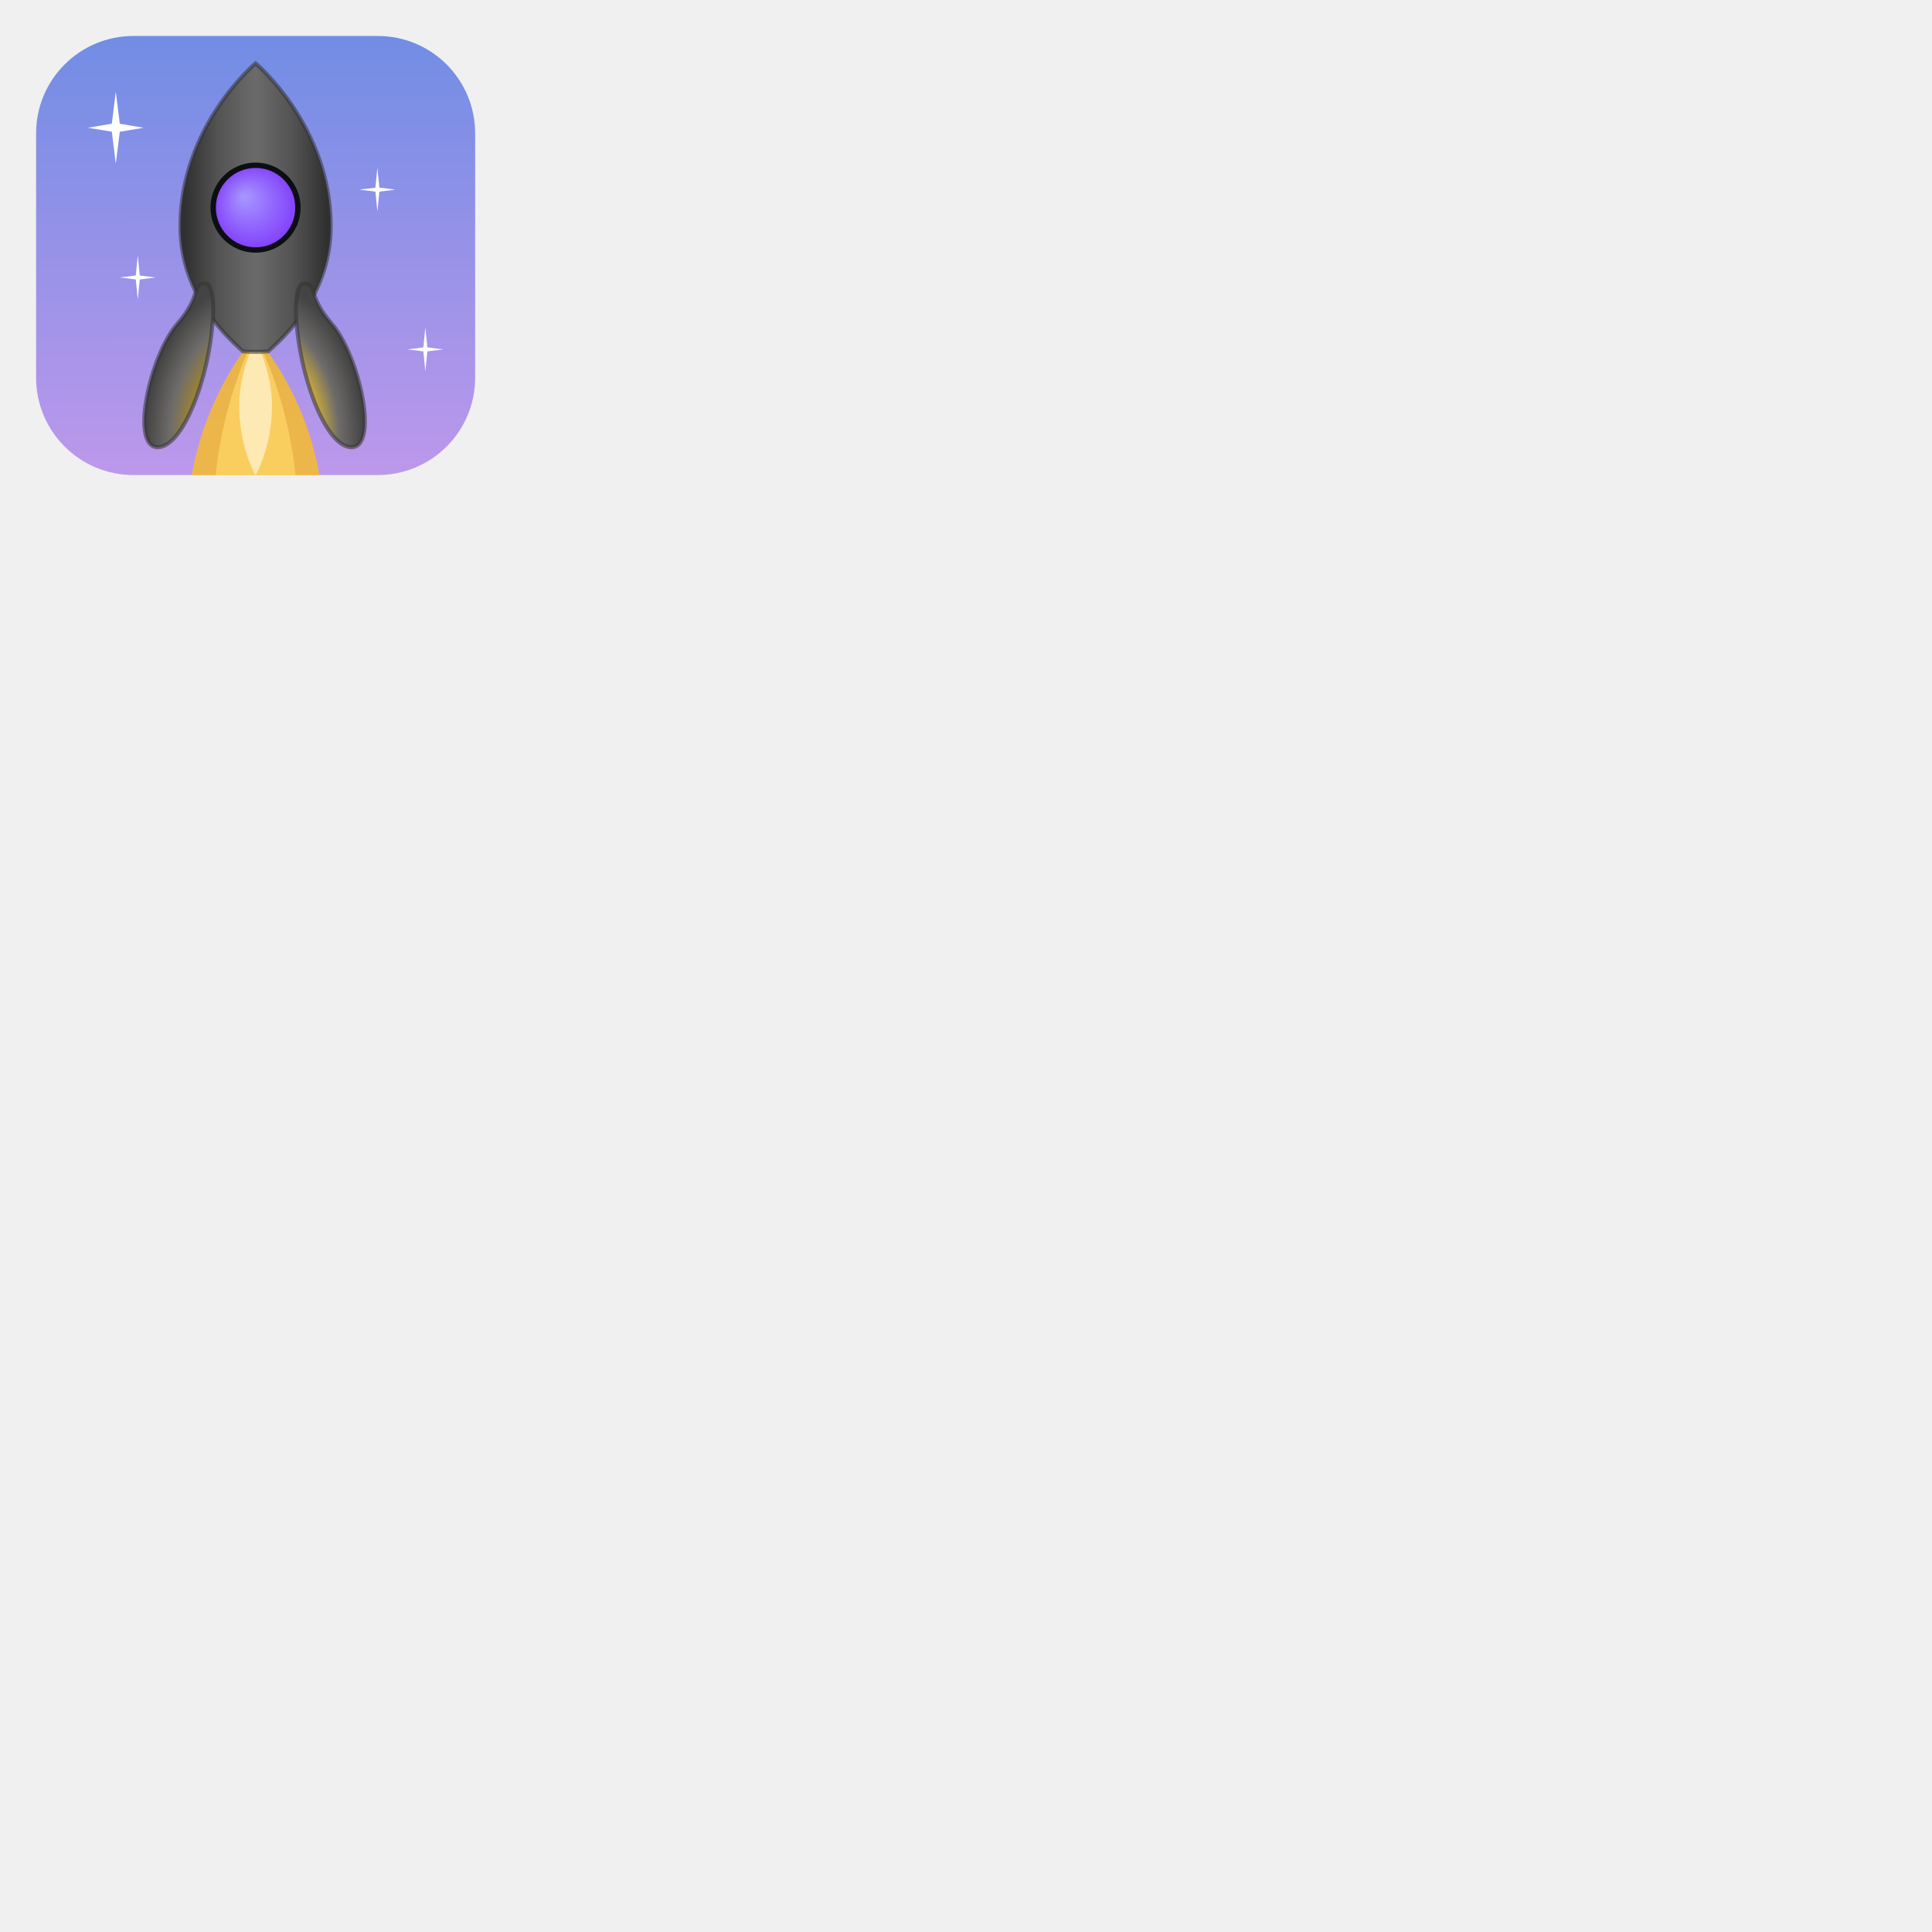
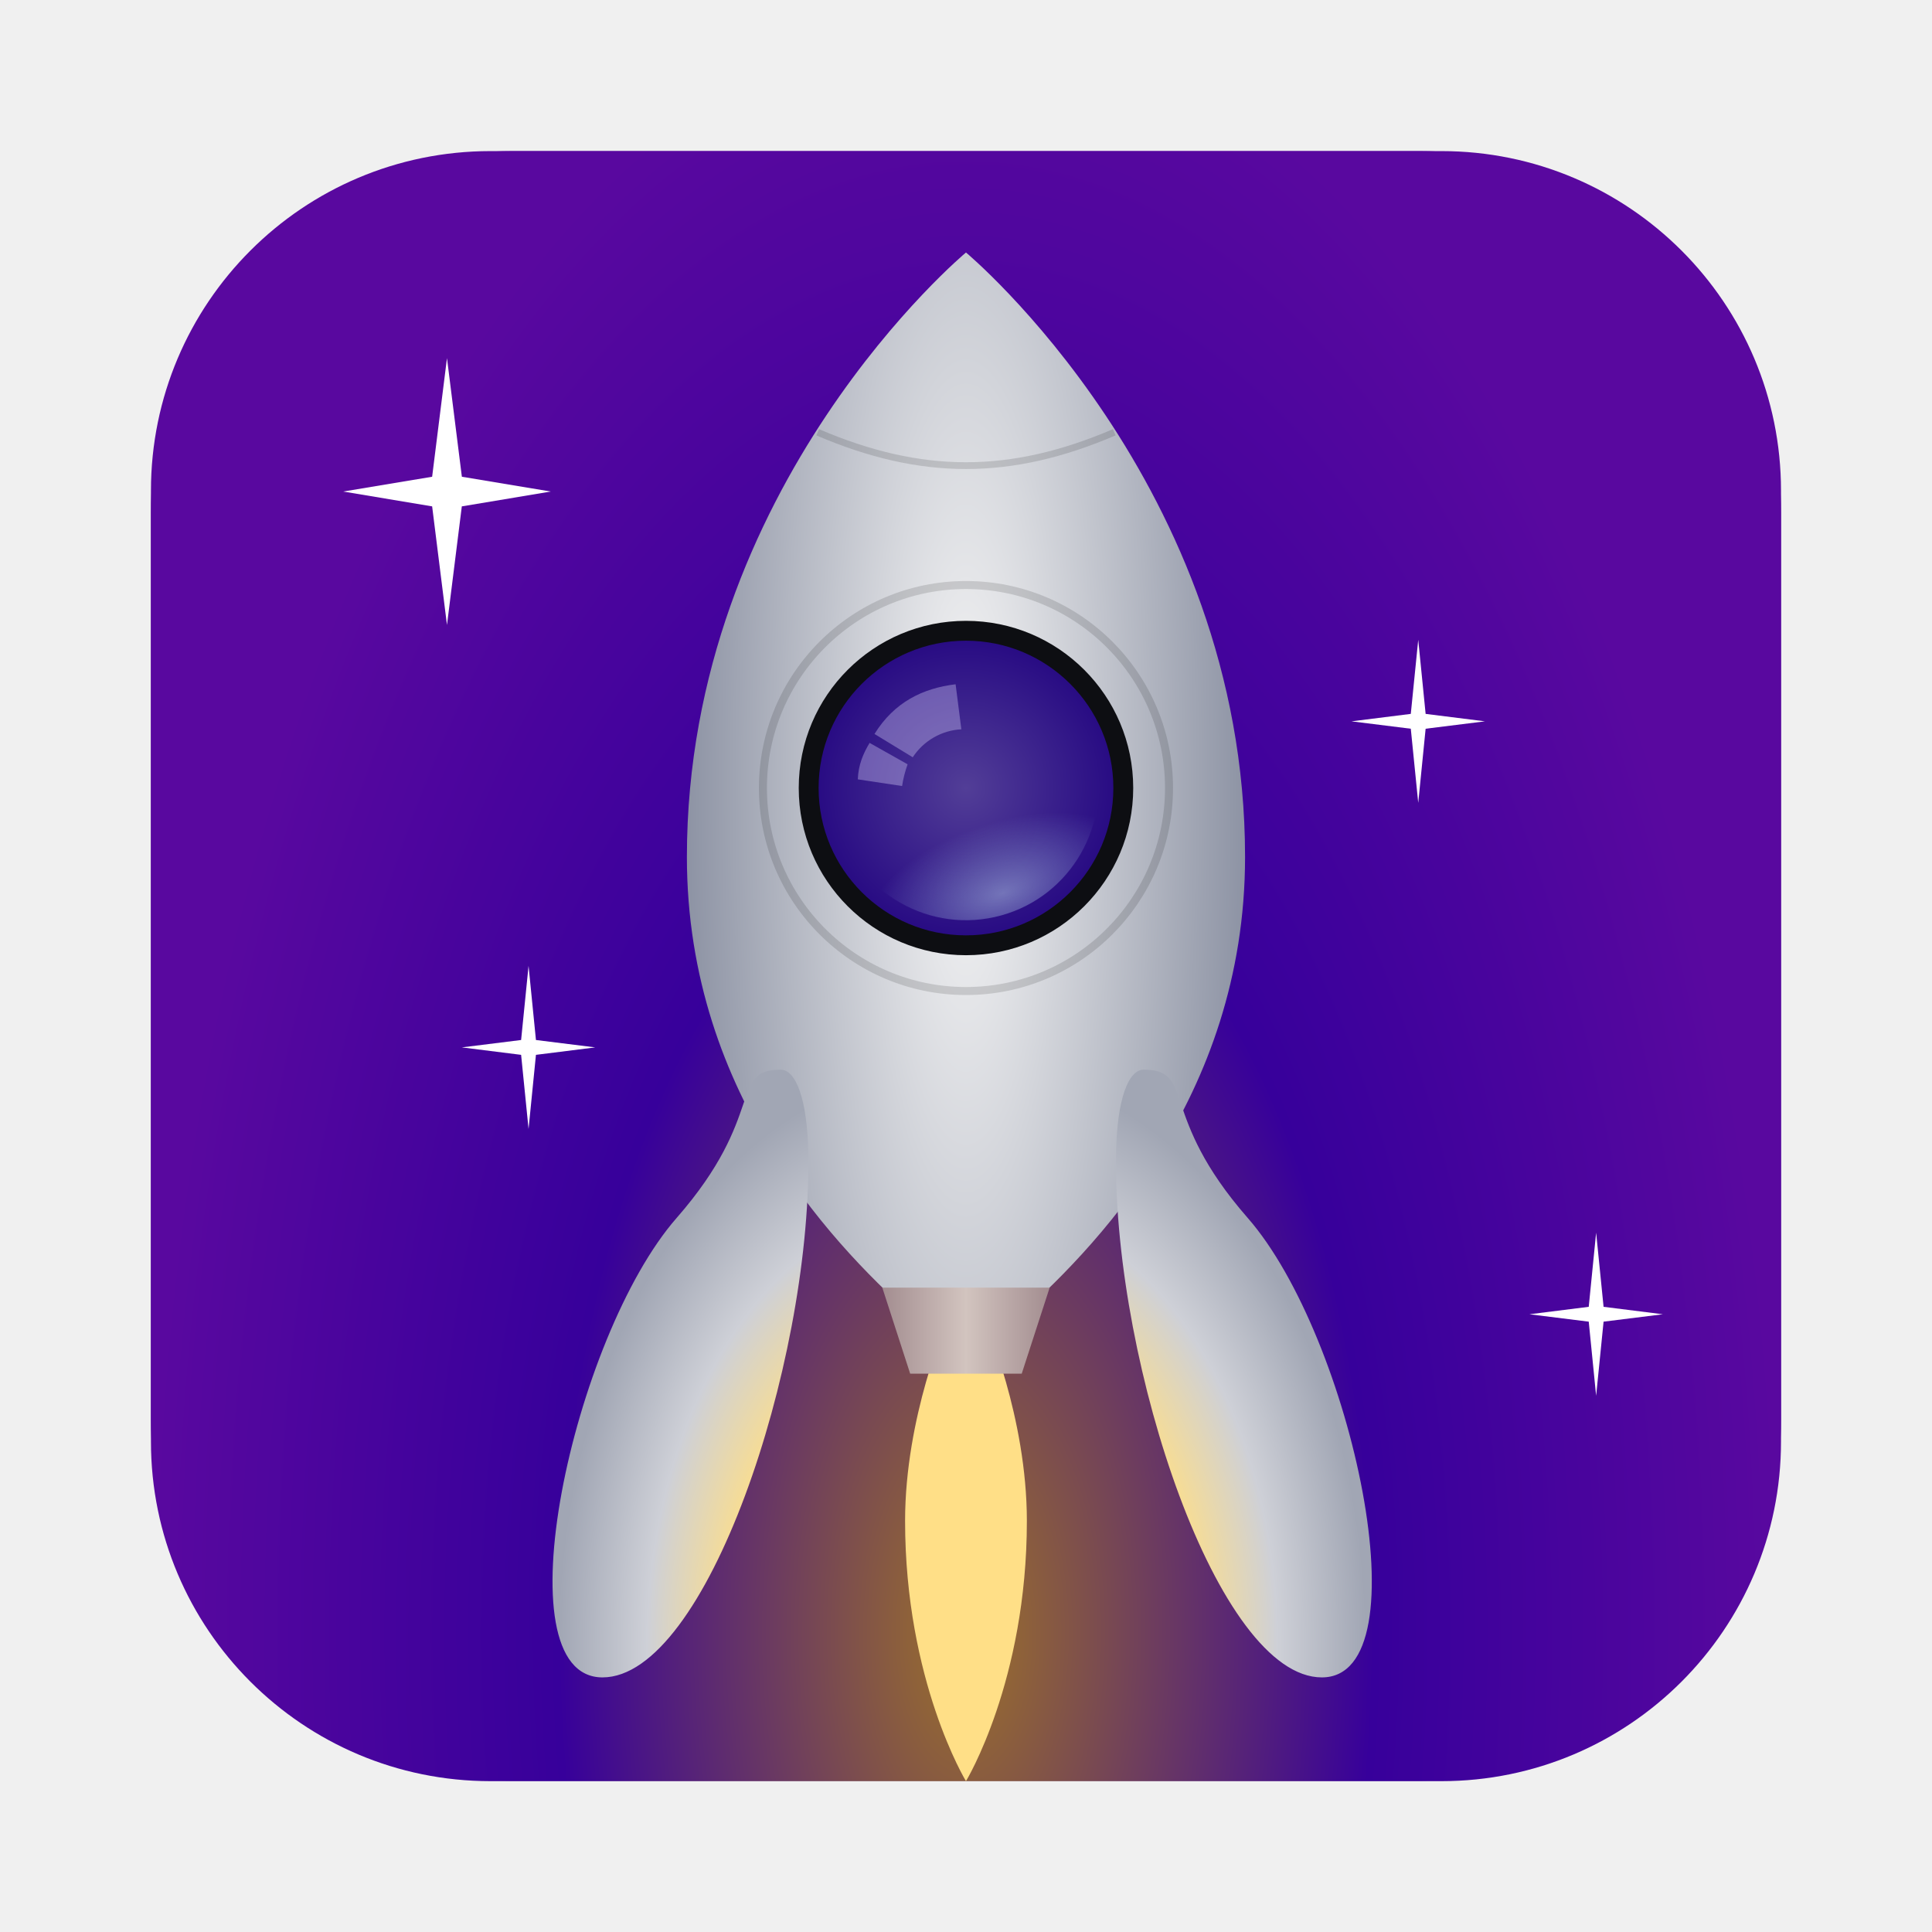
- <svg xmlns="http://www.w3.org/2000/svg" height="32" viewBox="0.1.467 8.467" width="32">
-   <radialGradient id="c" cx="4.233" cy="3.439" fx="4.03" fy="3.248" gradientUnits="userSpaceOnUse" r=".746" spreadMethod="pad">
-     <stop offset="0" stop-color="#a798ff" />
-     <stop offset="1" stop-color="#803bfc" />
+ <svg xmlns="http://www.w3.org/2000/svg" xmlns:xlink="http://www.w3.org/1999/xlink" height="32" viewBox="0 0 8.467 8.467" width="32">
+   <linearGradient id="i" gradientTransform="matrix(.10867 0 0 .16755 -37.59 11.45)" gradientUnits="userSpaceOnUse" x1="365" x2="395" y1="115" y2="115">
+     <stop offset="0" stop-color="#a38d90" />
+     <stop offset=".5" stop-color="#d2c4bf" />
+     <stop offset="1" stop-color="#a38d90" />
+   </linearGradient>
+   <radialGradient id="h" cx="-2.2" cy="64.283" gradientTransform="matrix(-.68859 .0681 -.034 -.3436 1.18 -.39)" gradientUnits="userSpaceOnUse" r="4.001">
+     <stop offset="0" stop-color="#afc8e5" stop-opacity=".522" />
+     <stop offset="1" stop-color="#9bbcde" stop-opacity="0" />
  </radialGradient>
-   <linearGradient id="b" gradientUnits="userSpaceOnUse" x1="2.988" x2="5.478" y1="3.439" y2="3.439">
-     <stop offset="0" stop-color="#2c2c2c" />
-     <stop offset=".25" stop-color="#535353" />
-     <stop offset=".5" stop-color="#6b6b6b" />
-     <stop offset=".75" stop-color="#535353" />
-     <stop offset="1" stop-color="#2c2c2c" />
+   <radialGradient id="g" cx="27.875" cy="25.581" gradientTransform="matrix(.73223 0 0 .73201 -16.707 1.423)" gradientUnits="userSpaceOnUse" r="4.448" spreadMethod="pad">
+     <stop offset="0" stop-color="#523e97" />
+     <stop offset="1" stop-color="#230581" />
+   </radialGradient>
+   <radialGradient id="f" cx="17.198" cy="26.27" gradientTransform="matrix(-3.2897 0 0 4.93306 59.844 -92.694)" gradientUnits="userSpaceOnUse" r="2.283" xlink:href="#a" />
+   <linearGradient id="a">
+     <stop offset="0" stop-color="#ffdf87" />
+     <stop offset=".538" stop-color="#ffdf87" />
+     <stop offset=".769" stop-color="#ced0d7" />
+     <stop offset="1" stop-color="#a1a6b4" />
  </linearGradient>
-   <radialGradient id="d" cx="17.198" cy="26.27" gradientTransform="matrix(.75344 0 0 1.13015 -8.658 -22.414)" gradientUnits="userSpaceOnUse" r="2.283">
-     <stop offset="0" stop-color="#ffd767" />
-     <stop offset=".538" stop-color="#e0b832" />
-     <stop offset=".769" stop-color="#6e6c6a" />
-     <stop offset="1" stop-color="#444" />
+   <radialGradient id="e" cx="17.198" cy="26.27" gradientTransform="matrix(3.2897 0 0 4.93306 -52.584 -92.694)" gradientUnits="userSpaceOnUse" r="2.283" xlink:href="#a" />
+   <radialGradient id="d" cx="84.667" cy="235.322" gradientTransform="matrix(1.00001 0 0 4.3265 -80.964 -997.97)" gradientUnits="userSpaceOnUse" r="5.436">
+     <stop offset="0" stop-color="#f7f7f7" />
+     <stop offset="1" stop-color="#8d93a4" />
  </radialGradient>
-   <radialGradient id="e" cx="17.198" cy="26.27" gradientTransform="matrix(-.75344 0 0 1.13015 17.091 -22.414)" gradientUnits="userSpaceOnUse" r="2.283">
-     <stop offset="0" stop-color="#ffc108" />
-     <stop offset=".538" stop-color="#a7872a" />
-     <stop offset=".769" stop-color="#6e6c6a" />
-     <stop offset="1" stop-color="#444" />
+   <radialGradient id="c" cx="100.542" cy="288.829" gradientTransform="matrix(1.00001 0 0 1.99334 -96.839 -539.12)" gradientUnits="userSpaceOnUse" r="15.875">
+     <stop offset="0" stop-color="#9c712a" />
+     <stop offset=".5" stop-color="#37009b" />
+     <stop offset="1" stop-color="#59089f" />
  </radialGradient>
-   <linearGradient id="a" gradientUnits="userSpaceOnUse" x1="4.293" x2="4.305" y1=".654" y2="7.907">
-     <stop offset="0" stop-color="#728de5" />
-     <stop offset="1" stop-color="#bd98eb" />
+   <linearGradient id="b" gradientTransform="matrix(1.09156 0 0 1.09124 -14.799 4.994)" gradientUnits="userSpaceOnUse" x1="17.19" x2="17.236" y1="2.749" y2="31.762">
+     <stop offset="0" stop-color="#5a089f" />
+     <stop offset="1" stop-color="#35009b" />
  </linearGradient>
-   <rect fill="url(#a)" height="7.272" rx="1.612" width="7.272" x=".598" y=".596" />
-   <path d="M4.026 5.821a5.14 5.14 0 00-.851 2.05h2.117a5.045 5.045 0 00-.86-2.051z" fill="#ffc012" fill-opacity=".737" />
-   <path d="M4.104 5.821a7.103 7.103 0 00-.532 2.05h1.323a6.952 6.952 0 00-.538-2.051z" fill="#ffd768" fill-opacity=".717" />
-   <path d="M4.233 7.87s-.271-.447-.271-1.161c0-.465.186-.89.186-.89h.17s.187.425.187.89c0 .714-.272 1.161-.272 1.161z" fill="#fff3d2" fill-opacity=".733" />
-   <path d="M4.233 1.049S2.988 2.086 2.988 3.746c0 1.08.685 1.764 1.038 2.075.143.01.276.01.415 0 .353-.311 1.037-.996 1.037-2.075 0-1.66-1.245-2.697-1.245-2.697z" fill="url(#b)" stroke="#333" stroke-opacity=".549" stroke-width=".066" />
-   <circle cx="4.233" cy="3.439" fill="url(#c)" r=".702" stroke="#0d0e12" stroke-linecap="round" stroke-linejoin="round" stroke-width=".089" />
-   <g fill="#fff">
-     <path d="M1.918 1.52l.066.53.397.066-.397.066-.066.529-.066-.53-.397-.065.397-.067zM7.045 5.423l.033.33.264.034-.264.033-.033.33-.033-.33-.265-.033.265-.033zM6.25 2.777l.034.33.265.034-.265.033-.033.33-.033-.33-.265-.033.265-.033zM2.282 4.232l.033.331.265.033-.265.033-.033.33-.033-.33-.265-.033.265-.033z" />
+   <g transform="matrix(.225 0 0 .225 3.4 -1.08)">
+     <rect fill="url(#b)" height="31.741" rx="7.039" width="31.75" x="-12.171" y="7.743" />
+     <rect fill="url(#c)" height="31.75" ry="6.615" width="31.75" x="-12.171" y="7.743" />
+     <path d="M3.704 9.718s-5.436 4.528-5.436 11.774c0 4.709 2.99 7.698 4.53 9.056.627.042 1.204.042 1.812 0 1.54-1.358 4.53-4.347 4.53-9.057 0-7.245-5.436-11.773-5.436-11.773z" fill="url(#d)" />
+     <path d="M3.704 39.493s-1.186-1.95-1.186-5.07c0-2.029.813-3.88.813-3.88h.746s.813 1.851.813 3.88c0 3.12-1.186 5.07-1.186 5.07z" fill="#ffdf87" />
+     <path d="M-6.405 11.776l.29 2.31 1.732.288-1.733.289-.289 2.31-.289-2.31-1.732-.289 1.732-.288zM15.978 28.81l.145 1.444 1.155.145-1.155.144-.145 1.444-.144-1.444-1.155-.144 1.155-.145zm-20.794-5.197l.144 1.444 1.155.144-1.155.145-.144 1.443-.145-1.443-1.155-.145 1.155-.144z" fill="#fff" />
+     <path d="M6.626 27.347c-.034 4.062 1.988 10.125 4.01 10.125 2.02 0 .577-6.64-1.445-8.95-1.753-2.003-1.013-2.887-2.026-2.887-.29 0-.53.557-.539 1.712z" fill="url(#e)" />
+     <path d="M.634 27.347c.034 4.062-1.988 10.125-4.01 10.125-2.021 0-.577-6.64 1.445-8.95 1.753-2.003 1.013-2.887 2.026-2.887.289 0 .529.557.539 1.712z" fill="url(#f)" />
+     <ellipse cx="3.704" cy="20.149" fill="none" rx="3.955" ry="3.954" stroke="#000" stroke-opacity=".133" stroke-width=".156" />
+     <ellipse cx="3.704" cy="20.149" fill="url(#g)" rx="3.064" ry="3.063" stroke="#0d0e12" stroke-linecap="round" stroke-linejoin="round" stroke-width=".387" />
+     <circle cx=".761" cy="-20.472" fill="url(#h)" r="2.575" transform="rotate(167.461) skewX(.007)" />
+     <path d="M3.614 19.006l-.112-.878c-.638.078-1.191.344-1.58.968l.745.454a1.21 1.21 0 01.947-.545zM2.46 20.11c.02-.137.055-.278.107-.423l-.74-.417c-.12.2-.219.42-.23.71z" fill="#d5cef6" fill-opacity=".369" />
+     <path d="M12.513 17.262l.144 1.443 1.155.145-1.155.144-.144 1.444-.145-1.444-1.155-.144 1.155-.145z" fill="#fff" />
+     <path d="M.816 13.22c2.021.866 3.754.866 5.776 0" fill="none" stroke="#000" stroke-opacity=".133" stroke-width=".132" />
+     <path d="M2.074 29.88l.543 1.676H4.79l.544-1.676h-1.63z" fill="url(#i)" />
  </g>
-   <path d="M4.903 5.088c-.008.93.455 2.32.918 2.32s.132-1.522-.33-2.051c-.402-.46-.233-.662-.465-.662-.066 0-.121.128-.123.393z" fill="url(#d)" stroke="#333" stroke-opacity=".549" stroke-width=".066" />
-   <path d="M3.53 5.088c.008.93-.455 2.32-.918 2.32s-.132-1.522.33-2.051c.402-.46.233-.662.465-.662.066 0 .121.128.123.393z" fill="url(#e)" stroke="#333" stroke-opacity=".549" stroke-width=".066" />
</svg>
